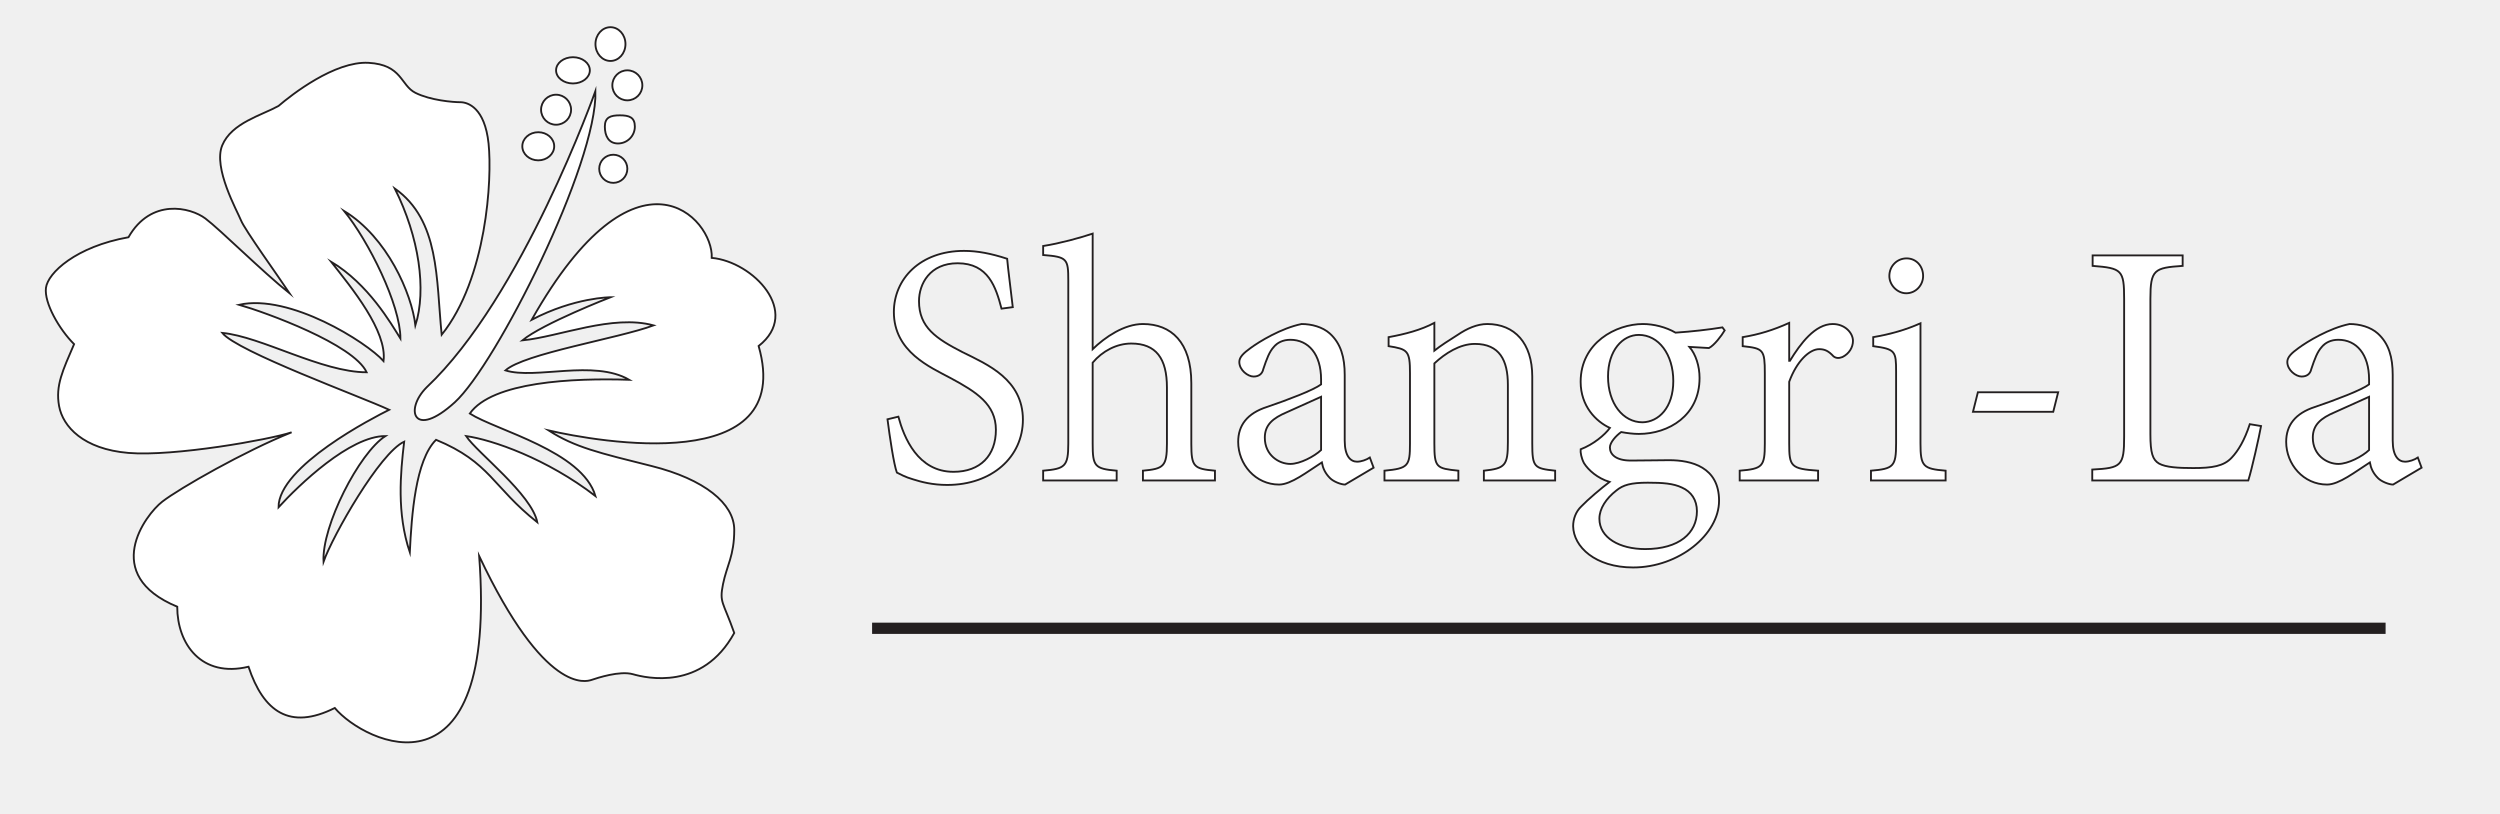
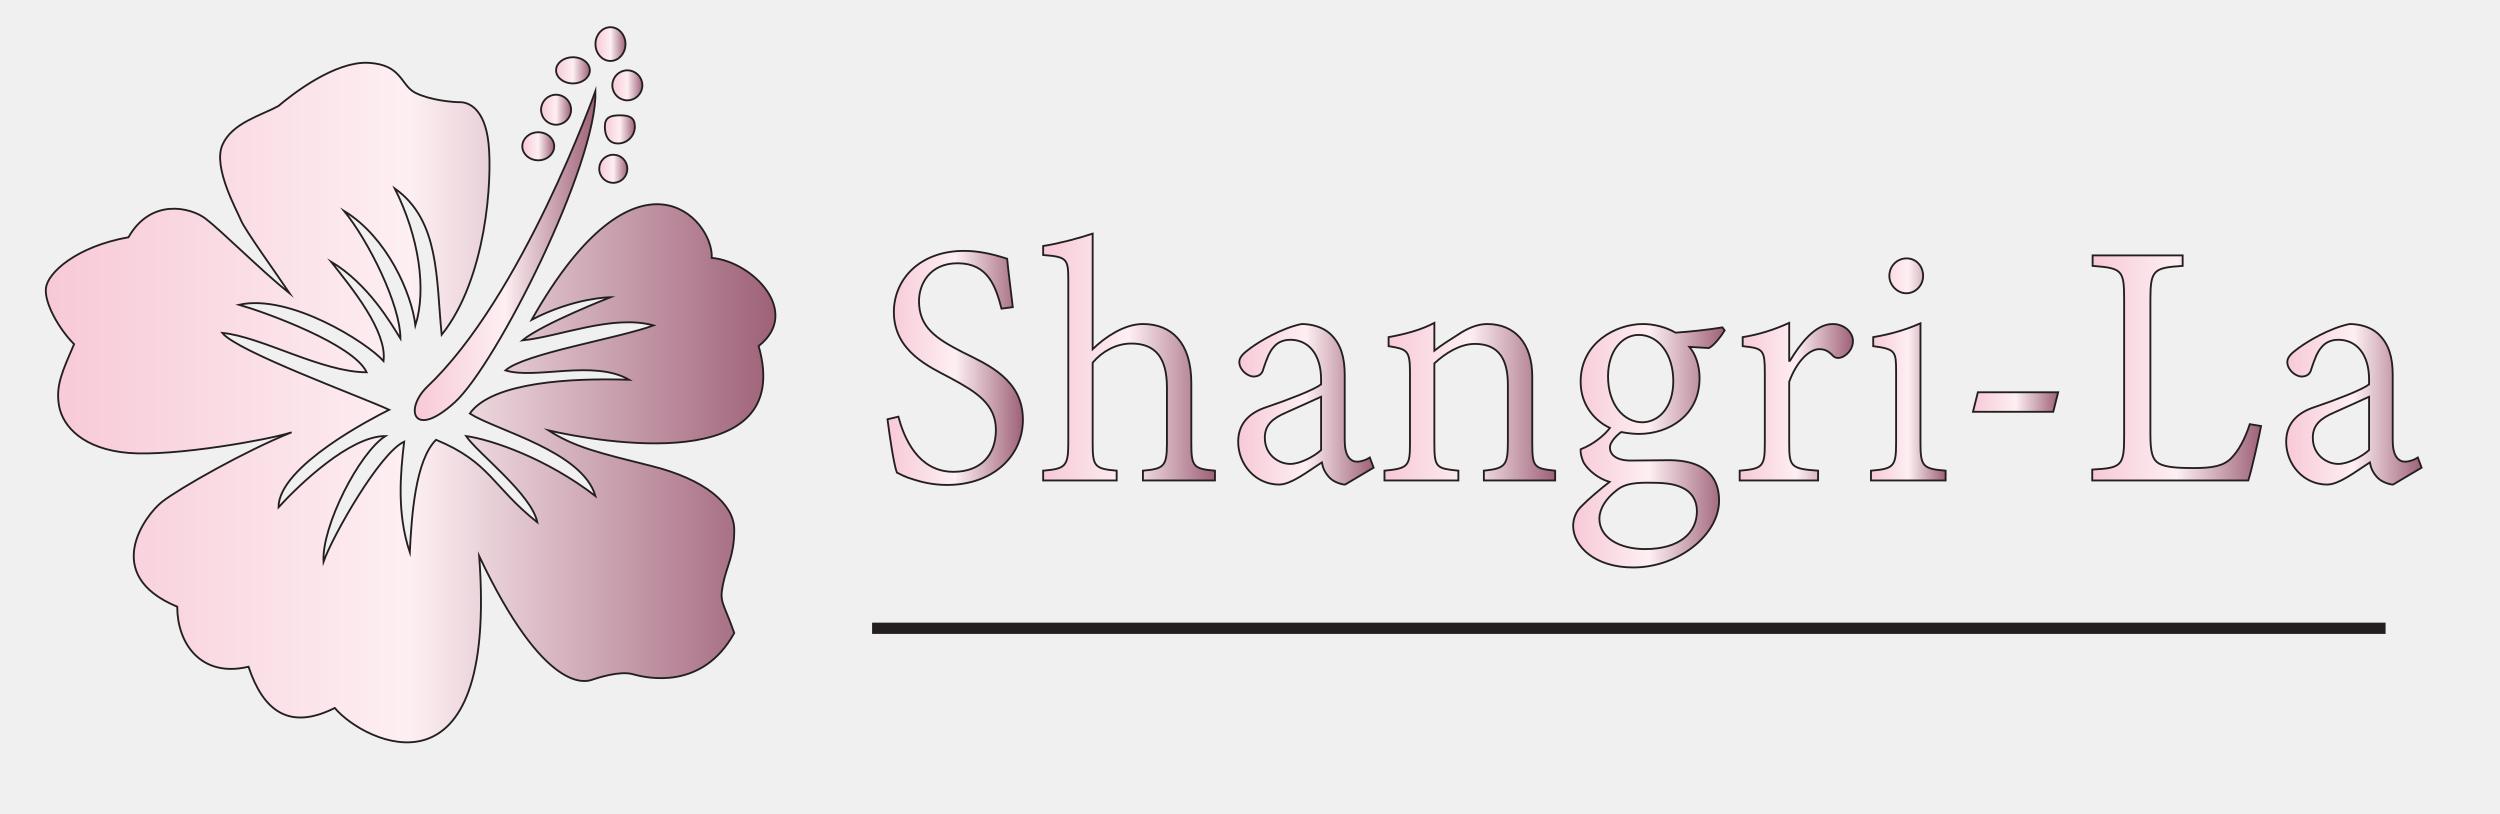
- <svg xmlns="http://www.w3.org/2000/svg" id="Layer_1" version="1.1" viewBox="0 0 1333 434">
+ <svg xmlns="http://www.w3.org/2000/svg" xmlns:xlink="http://www.w3.org/1999/xlink" id="Layer_1" version="1.1" viewBox="0 0 1333 434">
  <defs>
    <style>
      .st0 {
-         fill: #fff;
+         fill: url(#Pink_Tourmaline10);
+       }
+ 
+       .st0, .st1, .st2, .st3, .st4, .st5, .st6, .st7, .st8, .st9, .st10, .st11, .st12, .st13, .st14, .st15, .st16, .st17, .st18, .st19 {
+         stroke: #231f20;
+       }
+ 
+       .st0, .st1, .st2, .st3, .st4, .st6, .st7, .st8, .st9, .st10, .st11, .st12, .st13, .st14, .st15, .st16, .st17, .st18, .st19 {
        stroke-miterlimit: 10;
      }

-       .st0, .st1 {
-         stroke: #231f20;
+       .st1 {
+         fill: url(#Pink_Tourmaline11);
      }

-       .st1 {
-         fill: none;
+       .st2 {
+         fill: url(#Pink_Tourmaline1);
+       }
+ 
+       .st3 {
+         fill: url(#Pink_Tourmaline15);
+       }
+ 
+       .st4 {
+         fill: url(#Pink_Tourmaline);
+       }
+ 
+       .st5 {
+         fill: url(#Pink_Tourmaline19);
        stroke-width: 6px;
      }
+ 
+       .st6 {
+         fill: url(#Pink_Tourmaline12);
+       }
+ 
+       .st7 {
+         fill: url(#Pink_Tourmaline14);
+       }
+ 
+       .st8 {
+         fill: url(#Pink_Tourmaline3);
+       }
+ 
+       .st9 {
+         fill: url(#Pink_Tourmaline5);
+       }
+ 
+       .st10 {
+         fill: url(#Pink_Tourmaline4);
+       }
+ 
+       .st11 {
+         fill: url(#Pink_Tourmaline17);
+       }
+ 
+       .st12 {
+         fill: url(#Pink_Tourmaline9);
+       }
+ 
+       .st13 {
+         fill: url(#Pink_Tourmaline8);
+       }
+ 
+       .st14 {
+         fill: url(#Pink_Tourmaline16);
+       }
+ 
+       .st15 {
+         fill: url(#Pink_Tourmaline6);
+       }
+ 
+       .st16 {
+         fill: url(#Pink_Tourmaline2);
+       }
+ 
+       .st17 {
+         fill: url(#Pink_Tourmaline18);
+       }
+ 
+       .st18 {
+         fill: url(#Pink_Tourmaline7);
+       }
+ 
+       .st19 {
+         fill: url(#Pink_Tourmaline13);
+       }
    </style>
+     <linearGradient id="Pink_Tourmaline" data-name="Pink Tourmaline" x1="24.42" y1="214.64" x2="413.46" y2="214.64" gradientUnits="userSpaceOnUse">
+       <stop offset="0" stop-color="#f7c9d6" />
+       <stop offset=".5" stop-color="#fdeff2" />
+       <stop offset="1" stop-color="#9e6178" />
+     </linearGradient>
+     <linearGradient id="Pink_Tourmaline1" data-name="Pink Tourmaline" x1="221.15" y1="136.24" x2="317.51" y2="136.24" xlink:href="#Pink_Tourmaline" />
+     <linearGradient id="Pink_Tourmaline2" data-name="Pink Tourmaline" x1="322.5" y1="69" x2="338.5" y2="69" xlink:href="#Pink_Tourmaline" />
+     <linearGradient id="Pink_Tourmaline3" data-name="Pink Tourmaline" x1="317.5" y1="23.5" x2="333.5" y2="23.5" xlink:href="#Pink_Tourmaline" />
+     <linearGradient id="Pink_Tourmaline4" data-name="Pink Tourmaline" x1="278.5" y1="78" x2="295.5" y2="78" xlink:href="#Pink_Tourmaline" />
+     <linearGradient id="Pink_Tourmaline5" data-name="Pink Tourmaline" x1="319.5" y1="90" x2="334.5" y2="90" xlink:href="#Pink_Tourmaline" />
+     <linearGradient id="Pink_Tourmaline6" data-name="Pink Tourmaline" x1="288.5" y1="58.5" x2="304.5" y2="58.5" xlink:href="#Pink_Tourmaline" />
+     <linearGradient id="Pink_Tourmaline7" data-name="Pink Tourmaline" x1="296.5" y1="37.5" x2="314.5" y2="37.5" xlink:href="#Pink_Tourmaline" />
+     <linearGradient id="Pink_Tourmaline8" data-name="Pink Tourmaline" x1="326.5" y1="45.5" x2="342.5" y2="45.5" xlink:href="#Pink_Tourmaline" />
+     <linearGradient id="Pink_Tourmaline9" data-name="Pink Tourmaline" x1="473.21" y1="196.17" x2="545.41" y2="196.17" xlink:href="#Pink_Tourmaline" />
+     <linearGradient id="Pink_Tourmaline10" data-name="Pink Tourmaline" x1="556.21" y1="190.37" x2="647.81" y2="190.37" xlink:href="#Pink_Tourmaline" />
+     <linearGradient id="Pink_Tourmaline11" data-name="Pink Tourmaline" x1="660.2" y1="215.57" x2="732.4" y2="215.57" xlink:href="#Pink_Tourmaline" />
+     <linearGradient id="Pink_Tourmaline12" data-name="Pink Tourmaline" x1="738.2" y1="214.17" x2="829.2" y2="214.17" xlink:href="#Pink_Tourmaline" />
+     <linearGradient id="Pink_Tourmaline13" data-name="Pink Tourmaline" x1="838.8" y1="237.67" x2="919.6" y2="237.67" xlink:href="#Pink_Tourmaline" />
+     <linearGradient id="Pink_Tourmaline14" data-name="Pink Tourmaline" x1="927.6" y1="214.17" x2="988" y2="214.17" xlink:href="#Pink_Tourmaline" />
+     <linearGradient id="Pink_Tourmaline15" data-name="Pink Tourmaline" x1="997.6" y1="196.97" x2="1037.4" y2="196.97" xlink:href="#Pink_Tourmaline" />
+     <linearGradient id="Pink_Tourmaline16" data-name="Pink Tourmaline" x1="1052" y1="214.37" x2="1097.4" y2="214.37" xlink:href="#Pink_Tourmaline" />
+     <linearGradient id="Pink_Tourmaline17" data-name="Pink Tourmaline" x1="1115.59" y1="196.17" x2="1205.59" y2="196.17" xlink:href="#Pink_Tourmaline" />
+     <linearGradient id="Pink_Tourmaline18" data-name="Pink Tourmaline" x1="1218.99" y1="215.57" x2="1291.19" y2="215.57" xlink:href="#Pink_Tourmaline" />
+     <linearGradient id="Pink_Tourmaline19" data-name="Pink Tourmaline" x1="465" y1="335" x2="1272" y2="335" xlink:href="#Pink_Tourmaline" />
  </defs>
-   <path class="st0" d="M235.5,178.5c24-30,27-83,25-102s-11-22-15-22-16-1-24-5-7-15-25-16-41,17-48,23c-9,5-25,9-30,21s8,35,10,40,20,30,26,39c-15-12-37-34-45-40s-29-11-41,10c-28,5-43,19-44,27s7,22,15,30c-6,14-10,22-8,33s13,23,37,25,75-7,87-11c-25,10-60,30-69,37s-33,39,8,56c0,20,13,38,38,32,8,24,22,34,46,22,16,19,87,53,77-81,35,74,57,67,60,66s15-5,22-3,37,9,54-22c-6-17-8-16-6-26s6-15,6-29-16-27-44-34-41-10-55-19c26,6,132,25,112-45,23-18-3-45-25-47,1-21-40-66-96,33,23-12,42-12,42-12,0,0-36,14-47,23,20-2,48-14,70-8-19,7-69,15-79,24,16,5,47-6,66,5-30-1-73,1-85,18,14,9,60,20,67,44-26-20-55-30-69-32,6,9,35,31,38,46-24-19-25-32-54-44-11,11-13,40-14,60-7-21-5-42-3-59-13,6-38,50-43,64-1-19,19-58,33-67-19,0-46,26-57,38,0-22,51-48,59-52-15-7-81-31-89-41,21,2,53,21,77,21-7-15-54-32-68-36,27-6,68,20,77,30,2-16-17-39-28-53,20,12,32,33,37,41,0-18-17-52-30-68,23,14,36,44,38,61,6-19,2-47-11-73,24,17,22,48,25,78Z" />
-   <path class="st0" d="M317.5,48.5s-39,110-90,158c-12,12-7,28,15,8s76-127,75-166Z" />
-   <path class="st0" d="M338.5,67.5c0,4.97-4.03,9-9,9s-7-4.03-7-9,3.03-6,8-6,8,1.03,8,6Z" />
-   <ellipse class="st0" cx="325.5" cy="23.5" rx="8" ry="9" />
-   <ellipse class="st0" cx="287" cy="78" rx="8.5" ry="7.5" />
-   <circle class="st0" cx="327" cy="90" r="7.5" />
-   <circle class="st0" cx="296.5" cy="58.5" r="8" />
-   <ellipse class="st0" cx="305.5" cy="37.5" rx="9" ry="7" />
-   <circle class="st0" cx="334.5" cy="45.5" r="8" />
-   <path class="st0" d="M534.01,164.57c-3-11.4-7-24.2-23.4-24.2-14.8,0-20.6,11-20.6,20.2,0,14,9.2,20,23.2,27.2,13.4,6.6,32.2,14.6,32.2,36,0,19.8-16.4,34.8-40.4,34.8-7.8,0-13.8-1.6-18.2-3-4.2-1.2-7-2.8-8.6-3.6-1.6-4.2-3.8-19-5-28.4l5.8-1.4c3,11.2,10.4,29.4,29.4,29.4,14.4,0,22.6-8.8,22.6-22.4s-10.4-20.2-24.2-27.6c-10.8-5.8-30.2-14-30.2-35.2,0-17.6,14-32.6,37.4-32.6,7.2,0,14.4,1.4,23,4.2.6,6.6,1.6,13.6,3,25.8l-6,.8Z" />
+   <path class="st4" d="M235.5,178.5c24-30,27-83,25-102s-11-22-15-22-16-1-24-5-7-15-25-16-41,17-48,23c-9,5-25,9-30,21s8,35,10,40,20,30,26,39c-15-12-37-34-45-40s-29-11-41,10c-28,5-43,19-44,27s7,22,15,30c-6,14-10,22-8,33s13,23,37,25,75-7,87-11c-25,10-60,30-69,37s-33,39,8,56c0,20,13,38,38,32,8,24,22,34,46,22,16,19,87,53,77-81,35,74,57,67,60,66s15-5,22-3,37,9,54-22c-6-17-8-16-6-26s6-15,6-29-16-27-44-34-41-10-55-19c26,6,132,25,112-45,23-18-3-45-25-47,1-21-40-66-96,33,23-12,42-12,42-12,0,0-36,14-47,23,20-2,48-14,70-8-19,7-69,15-79,24,16,5,47-6,66,5-30-1-73,1-85,18,14,9,60,20,67,44-26-20-55-30-69-32,6,9,35,31,38,46-24-19-25-32-54-44-11,11-13,40-14,60-7-21-5-42-3-59-13,6-38,50-43,64-1-19,19-58,33-67-19,0-46,26-57,38,0-22,51-48,59-52-15-7-81-31-89-41,21,2,53,21,77,21-7-15-54-32-68-36,27-6,68,20,77,30,2-16-17-39-28-53,20,12,32,33,37,41,0-18-17-52-30-68,23,14,36,44,38,61,6-19,2-47-11-73,24,17,22,48,25,78Z" />
+   <path class="st2" d="M317.5,48.5s-39,110-90,158c-12,12-7,28,15,8s76-127,75-166Z" />
+   <path class="st16" d="M338.5,67.5c0,4.97-4.03,9-9,9s-7-4.03-7-9,3.03-6,8-6,8,1.03,8,6Z" />
+   <ellipse class="st8" cx="325.5" cy="23.5" rx="8" ry="9" />
+   <ellipse class="st10" cx="287" cy="78" rx="8.5" ry="7.5" />
+   <circle class="st9" cx="327" cy="90" r="7.5" />
+   <circle class="st15" cx="296.5" cy="58.5" r="8" />
+   <ellipse class="st18" cx="305.5" cy="37.5" rx="9" ry="7" />
+   <circle class="st13" cx="334.5" cy="45.5" r="8" />
+   <path class="st12" d="M534.01,164.57c-3-11.4-7-24.2-23.4-24.2-14.8,0-20.6,11-20.6,20.2,0,14,9.2,20,23.2,27.2,13.4,6.6,32.2,14.6,32.2,36,0,19.8-16.4,34.8-40.4,34.8-7.8,0-13.8-1.6-18.2-3-4.2-1.2-7-2.8-8.6-3.6-1.6-4.2-3.8-19-5-28.4l5.8-1.4c3,11.2,10.4,29.4,29.4,29.4,14.4,0,22.6-8.8,22.6-22.4s-10.4-20.2-24.2-27.6c-10.8-5.8-30.2-14-30.2-35.2,0-17.6,14-32.6,37.4-32.6,7.2,0,14.4,1.4,23,4.2.6,6.6,1.6,13.6,3,25.8l-6,.8Z" />
  <path class="st0" d="M609.41,256.17v-5.2c11-1,12.8-2.2,12.8-14.4v-30c0-15.4-5.8-23.4-19-23.4-7.8,0-15.4,4-20.6,10.2v43.2c0,12,1,13.4,12.8,14.4v5.2h-39.2v-5.2c11.6-1,13.4-2.2,13.4-14.4v-87c0-11.6-.6-12.6-13.4-13.6v-4.8c9-1.4,19.8-4.4,26.4-6.6v61.6c6.6-6.4,16.8-13.4,26.8-13.4,15,0,25.8,9.6,25.8,31.6v32.4c0,12.2,1.4,13.2,12.6,14.2v5.2h-38.4Z" />
-   <path class="st0" d="M717.2,258.37c-2.2,0-6.2-1.6-8-3.4-2.6-2.6-3.8-5.2-4.4-8.4-7.8,5-16.4,11.8-22.8,11.8-12.6,0-21.8-10.8-21.8-22.8,0-8.8,4.8-15.2,15.4-18.6,11.2-3.8,24.8-9,28.8-12v-2.6c0-13.6-6.8-21.2-16.4-21.2-4,0-7,1.6-8.8,3.8-2.4,2.6-3.8,6.4-5.6,11.8-.6,2.8-2.6,4-5.2,4-3,0-7.6-3.4-7.6-7.8,0-2.6,2.4-4.8,6-7.4,4.6-3.4,16.4-10.6,27.2-12.8,5.4,0,11.2,1.6,15,5,6,5.4,8,12.8,8,22.2v35c0,8.4,3.2,11.2,6.6,11.2,2.2,0,5-1,6.8-2.2l2,5.4-15.2,9ZM704.4,211.57l-18.2,8.2c-7.6,3.2-11.8,6.8-11.8,13.6,0,9.4,7.6,14,13.6,14,5.2,0,12.8-4,16.4-7.4v-28.4Z" />
-   <path class="st0" d="M791.2,256.17v-5.2c11.4-1.2,12.8-2.8,12.8-15.2v-30.6c0-13-4.4-21.8-17.6-21.8-8,0-15.8,5-21.6,10.4v42.6c0,13,1,13.4,12.8,14.6v5.2h-39.4v-5.2c12.6-1.2,13.6-2.4,13.6-14.4v-37.6c0-12-1.2-12.8-11.4-14.4v-4.8c8.8-1.6,17.2-3.8,24.4-7.6v14.8c3.6-2.8,7.6-5.4,12.4-8.4,5-3.4,10.4-5.8,15.8-5.8,14.6,0,24,10.2,24,28v35.6c0,12.8,1,13.4,12.2,14.6v5.2h-38Z" />
-   <path class="st0" d="M919.6,176.17c-1.8,3-5.6,8-8.4,9.4l-10.4-.6c3.4,4,5.4,10.2,5.4,16.6,0,20-16.4,29.8-32.4,29.8-2.8,0-6.2-.4-9.4-1-2.8,2-6,5.6-6,8.2,0,3.6,3,7,11.2,7,7.4,0,14.2-.2,20.4-.2,11.8,0,26.6,3.6,26.6,21.6s-21.4,35.6-45.8,35.6c-20.2,0-31.8-11-32-22,0-3.8,1.4-7.8,4.4-10.6,3.4-3.6,10.8-9.8,15-13-6.4-2-11.2-6.2-13.6-10-1.4-2.6-2-5.8-1.8-7.4,6.8-2.6,12.8-7.6,15.6-11.4-7.4-3.4-15.6-11.6-15.6-24.6,0-21,19-30.8,33.2-30.8,5.8,0,12.2,1.6,17.4,4.6,8.8-.6,17.6-1.6,25-2.8l1.2,1.6ZM861.8,261.57c-5.4,4.2-9,9.6-9,15,0,10.2,10.8,16.2,24.4,16.2,18.2,0,27.6-8.6,27.6-20.2,0-6-3-10.4-8-12.6-4.6-2.2-10.2-2.6-18.2-2.6-9,0-13.2,1.2-16.8,4.2ZM857.4,200.77c0,14.4,8,24.4,18.4,24.4,8.6-.2,16.4-7.8,16.4-22s-7.8-24.6-18.4-24.6c-8.6,0-16.4,8.2-16.4,22.2Z" />
-   <path class="st0" d="M954.4,192.37c5.6-9.2,13.4-19.6,22.8-19.6,6.6,0,10.8,4.8,10.8,9,0,3.4-2,6.8-5.6,8.6-2,.8-3.6.6-4.8-.4-2.6-2.8-4.6-3.8-7.6-3.8-5.2,0-12,6.4-16,17.4v32.8c0,12.4.8,13.6,15.4,14.6v5.2h-41.8v-5.2c12.2-1,13.4-2.2,13.4-14.4v-37.6c0-12.6-.8-13.2-11.8-14.4v-4.8c8.6-1.4,16.4-3.8,24.8-7.6v20.2h.4Z" />
-   <path class="st0" d="M997.6,256.17v-5.2c12-1,13.4-2.2,13.4-14.6v-38.2c0-11-.4-12-12.2-13.6v-4.8c9.4-1.6,17.6-4,25.2-7.4v64c0,12.4,1.4,13.6,13.4,14.6v5.2h-39.8ZM1007.4,147.17c0-5.4,4.2-9.4,9.2-9.4s8.8,4,8.8,9.4c0,4.8-3.8,9.2-9,9.2-4.8,0-9-4.4-9-9.2Z" />
-   <path class="st0" d="M1094.79,219.57h-42.79l2.6-10.4h42.8l-2.61,10.4Z" />
-   <path class="st0" d="M1205.59,227.17c-1,5.6-5,23.4-6.8,29h-83.2v-5.8c15.6-.8,17-2,17-17.6v-73.4c0-15.4-1.2-16.4-16.8-17.6v-5.6h48v5.6c-15.2,1-17.2,2-17.2,17.6v72.2c0,10,1.2,13.6,4.6,15.6,3.6,2,10.2,2.4,18.2,2.4,10.2,0,16.4-1,20.6-5.6,3.4-3.6,6.8-9.2,9.6-17.8l6,1Z" />
-   <path class="st0" d="M1275.99,258.37c-2.2,0-6.2-1.6-8-3.4-2.6-2.6-3.8-5.2-4.4-8.4-7.8,5-16.4,11.8-22.8,11.8-12.6,0-21.8-10.8-21.8-22.8,0-8.8,4.8-15.2,15.4-18.6,11.2-3.8,24.8-9,28.8-12v-2.6c0-13.6-6.8-21.2-16.4-21.2-4,0-7,1.6-8.8,3.8-2.4,2.6-3.8,6.4-5.6,11.8-.6,2.8-2.6,4-5.2,4-3,0-7.6-3.4-7.6-7.8,0-2.6,2.4-4.8,6-7.4,4.6-3.4,16.4-10.6,27.2-12.8,5.4,0,11.2,1.6,15,5,6,5.4,8,12.8,8,22.2v35c0,8.4,3.2,11.2,6.6,11.2,2.2,0,5-1,6.8-2.2l2,5.4-15.2,9ZM1263.19,211.57l-18.2,8.2c-7.6,3.2-11.8,6.8-11.8,13.6,0,9.4,7.6,14,13.6,14,5.2,0,12.8-4,16.4-7.4v-28.4Z" />
-   <line class="st1" x1="465" y1="335" x2="1272" y2="335" />
+   <path class="st1" d="M717.2,258.37c-2.2,0-6.2-1.6-8-3.4-2.6-2.6-3.8-5.2-4.4-8.4-7.8,5-16.4,11.8-22.8,11.8-12.6,0-21.8-10.8-21.8-22.8,0-8.8,4.8-15.2,15.4-18.6,11.2-3.8,24.8-9,28.8-12v-2.6c0-13.6-6.8-21.2-16.4-21.2-4,0-7,1.6-8.8,3.8-2.4,2.6-3.8,6.4-5.6,11.8-.6,2.8-2.6,4-5.2,4-3,0-7.6-3.4-7.6-7.8,0-2.6,2.4-4.8,6-7.4,4.6-3.4,16.4-10.6,27.2-12.8,5.4,0,11.2,1.6,15,5,6,5.4,8,12.8,8,22.2v35c0,8.4,3.2,11.2,6.6,11.2,2.2,0,5-1,6.8-2.2l2,5.4-15.2,9ZM704.4,211.57l-18.2,8.2c-7.6,3.2-11.8,6.8-11.8,13.6,0,9.4,7.6,14,13.6,14,5.2,0,12.8-4,16.4-7.4v-28.4Z" />
+   <path class="st6" d="M791.2,256.17v-5.2c11.4-1.2,12.8-2.8,12.8-15.2v-30.6c0-13-4.4-21.8-17.6-21.8-8,0-15.8,5-21.6,10.4v42.6c0,13,1,13.4,12.8,14.6v5.2h-39.4v-5.2c12.6-1.2,13.6-2.4,13.6-14.4v-37.6c0-12-1.2-12.8-11.4-14.4v-4.8c8.8-1.6,17.2-3.8,24.4-7.6v14.8c3.6-2.8,7.6-5.4,12.4-8.4,5-3.4,10.4-5.8,15.8-5.8,14.6,0,24,10.2,24,28v35.6c0,12.8,1,13.4,12.2,14.6v5.2h-38Z" />
+   <path class="st19" d="M919.6,176.17c-1.8,3-5.6,8-8.4,9.4l-10.4-.6c3.4,4,5.4,10.2,5.4,16.6,0,20-16.4,29.8-32.4,29.8-2.8,0-6.2-.4-9.4-1-2.8,2-6,5.6-6,8.2,0,3.6,3,7,11.2,7,7.4,0,14.2-.2,20.4-.2,11.8,0,26.6,3.6,26.6,21.6s-21.4,35.6-45.8,35.6c-20.2,0-31.8-11-32-22,0-3.8,1.4-7.8,4.4-10.6,3.4-3.6,10.8-9.8,15-13-6.4-2-11.2-6.2-13.6-10-1.4-2.6-2-5.8-1.8-7.4,6.8-2.6,12.8-7.6,15.6-11.4-7.4-3.4-15.6-11.6-15.6-24.6,0-21,19-30.8,33.2-30.8,5.8,0,12.2,1.6,17.4,4.6,8.8-.6,17.6-1.6,25-2.8l1.2,1.6ZM861.8,261.57c-5.4,4.2-9,9.6-9,15,0,10.2,10.8,16.2,24.4,16.2,18.2,0,27.6-8.6,27.6-20.2,0-6-3-10.4-8-12.6-4.6-2.2-10.2-2.6-18.2-2.6-9,0-13.2,1.2-16.8,4.2ZM857.4,200.77c0,14.4,8,24.4,18.4,24.4,8.6-.2,16.4-7.8,16.4-22s-7.8-24.6-18.4-24.6c-8.6,0-16.4,8.2-16.4,22.2Z" />
+   <path class="st7" d="M954.4,192.37c5.6-9.2,13.4-19.6,22.8-19.6,6.6,0,10.8,4.8,10.8,9,0,3.4-2,6.8-5.6,8.6-2,.8-3.6.6-4.8-.4-2.6-2.8-4.6-3.8-7.6-3.8-5.2,0-12,6.4-16,17.4v32.8c0,12.4.8,13.6,15.4,14.6v5.2h-41.8v-5.2c12.2-1,13.4-2.2,13.4-14.4v-37.6c0-12.6-.8-13.2-11.8-14.4v-4.8c8.6-1.4,16.4-3.8,24.8-7.6v20.2h.4Z" />
+   <path class="st3" d="M997.6,256.17v-5.2c12-1,13.4-2.2,13.4-14.6v-38.2c0-11-.4-12-12.2-13.6v-4.8c9.4-1.6,17.6-4,25.2-7.4v64c0,12.4,1.4,13.6,13.4,14.6v5.2h-39.8ZM1007.4,147.17c0-5.4,4.2-9.4,9.2-9.4s8.8,4,8.8,9.4c0,4.8-3.8,9.2-9,9.2-4.8,0-9-4.4-9-9.2Z" />
+   <path class="st14" d="M1094.79,219.57h-42.79l2.6-10.4h42.8l-2.61,10.4Z" />
+   <path class="st11" d="M1205.59,227.17c-1,5.6-5,23.4-6.8,29h-83.2v-5.8c15.6-.8,17-2,17-17.6v-73.4c0-15.4-1.2-16.4-16.8-17.6v-5.6h48v5.6c-15.2,1-17.2,2-17.2,17.6v72.2c0,10,1.2,13.6,4.6,15.6,3.6,2,10.2,2.4,18.2,2.4,10.2,0,16.4-1,20.6-5.6,3.4-3.6,6.8-9.2,9.6-17.8l6,1Z" />
+   <path class="st17" d="M1275.99,258.37c-2.2,0-6.2-1.6-8-3.4-2.6-2.6-3.8-5.2-4.4-8.4-7.8,5-16.4,11.8-22.8,11.8-12.6,0-21.8-10.8-21.8-22.8,0-8.8,4.8-15.2,15.4-18.6,11.2-3.8,24.8-9,28.8-12v-2.6c0-13.6-6.8-21.2-16.4-21.2-4,0-7,1.6-8.8,3.8-2.4,2.6-3.8,6.4-5.6,11.8-.6,2.8-2.6,4-5.2,4-3,0-7.6-3.4-7.6-7.8,0-2.6,2.4-4.8,6-7.4,4.6-3.4,16.4-10.6,27.2-12.8,5.4,0,11.2,1.6,15,5,6,5.4,8,12.8,8,22.2v35c0,8.4,3.2,11.2,6.6,11.2,2.2,0,5-1,6.8-2.2l2,5.4-15.2,9ZM1263.19,211.57l-18.2,8.2c-7.6,3.2-11.8,6.8-11.8,13.6,0,9.4,7.6,14,13.6,14,5.2,0,12.8-4,16.4-7.4v-28.4Z" />
+   <line class="st5" x1="465" y1="335" x2="1272" y2="335" />
</svg>
